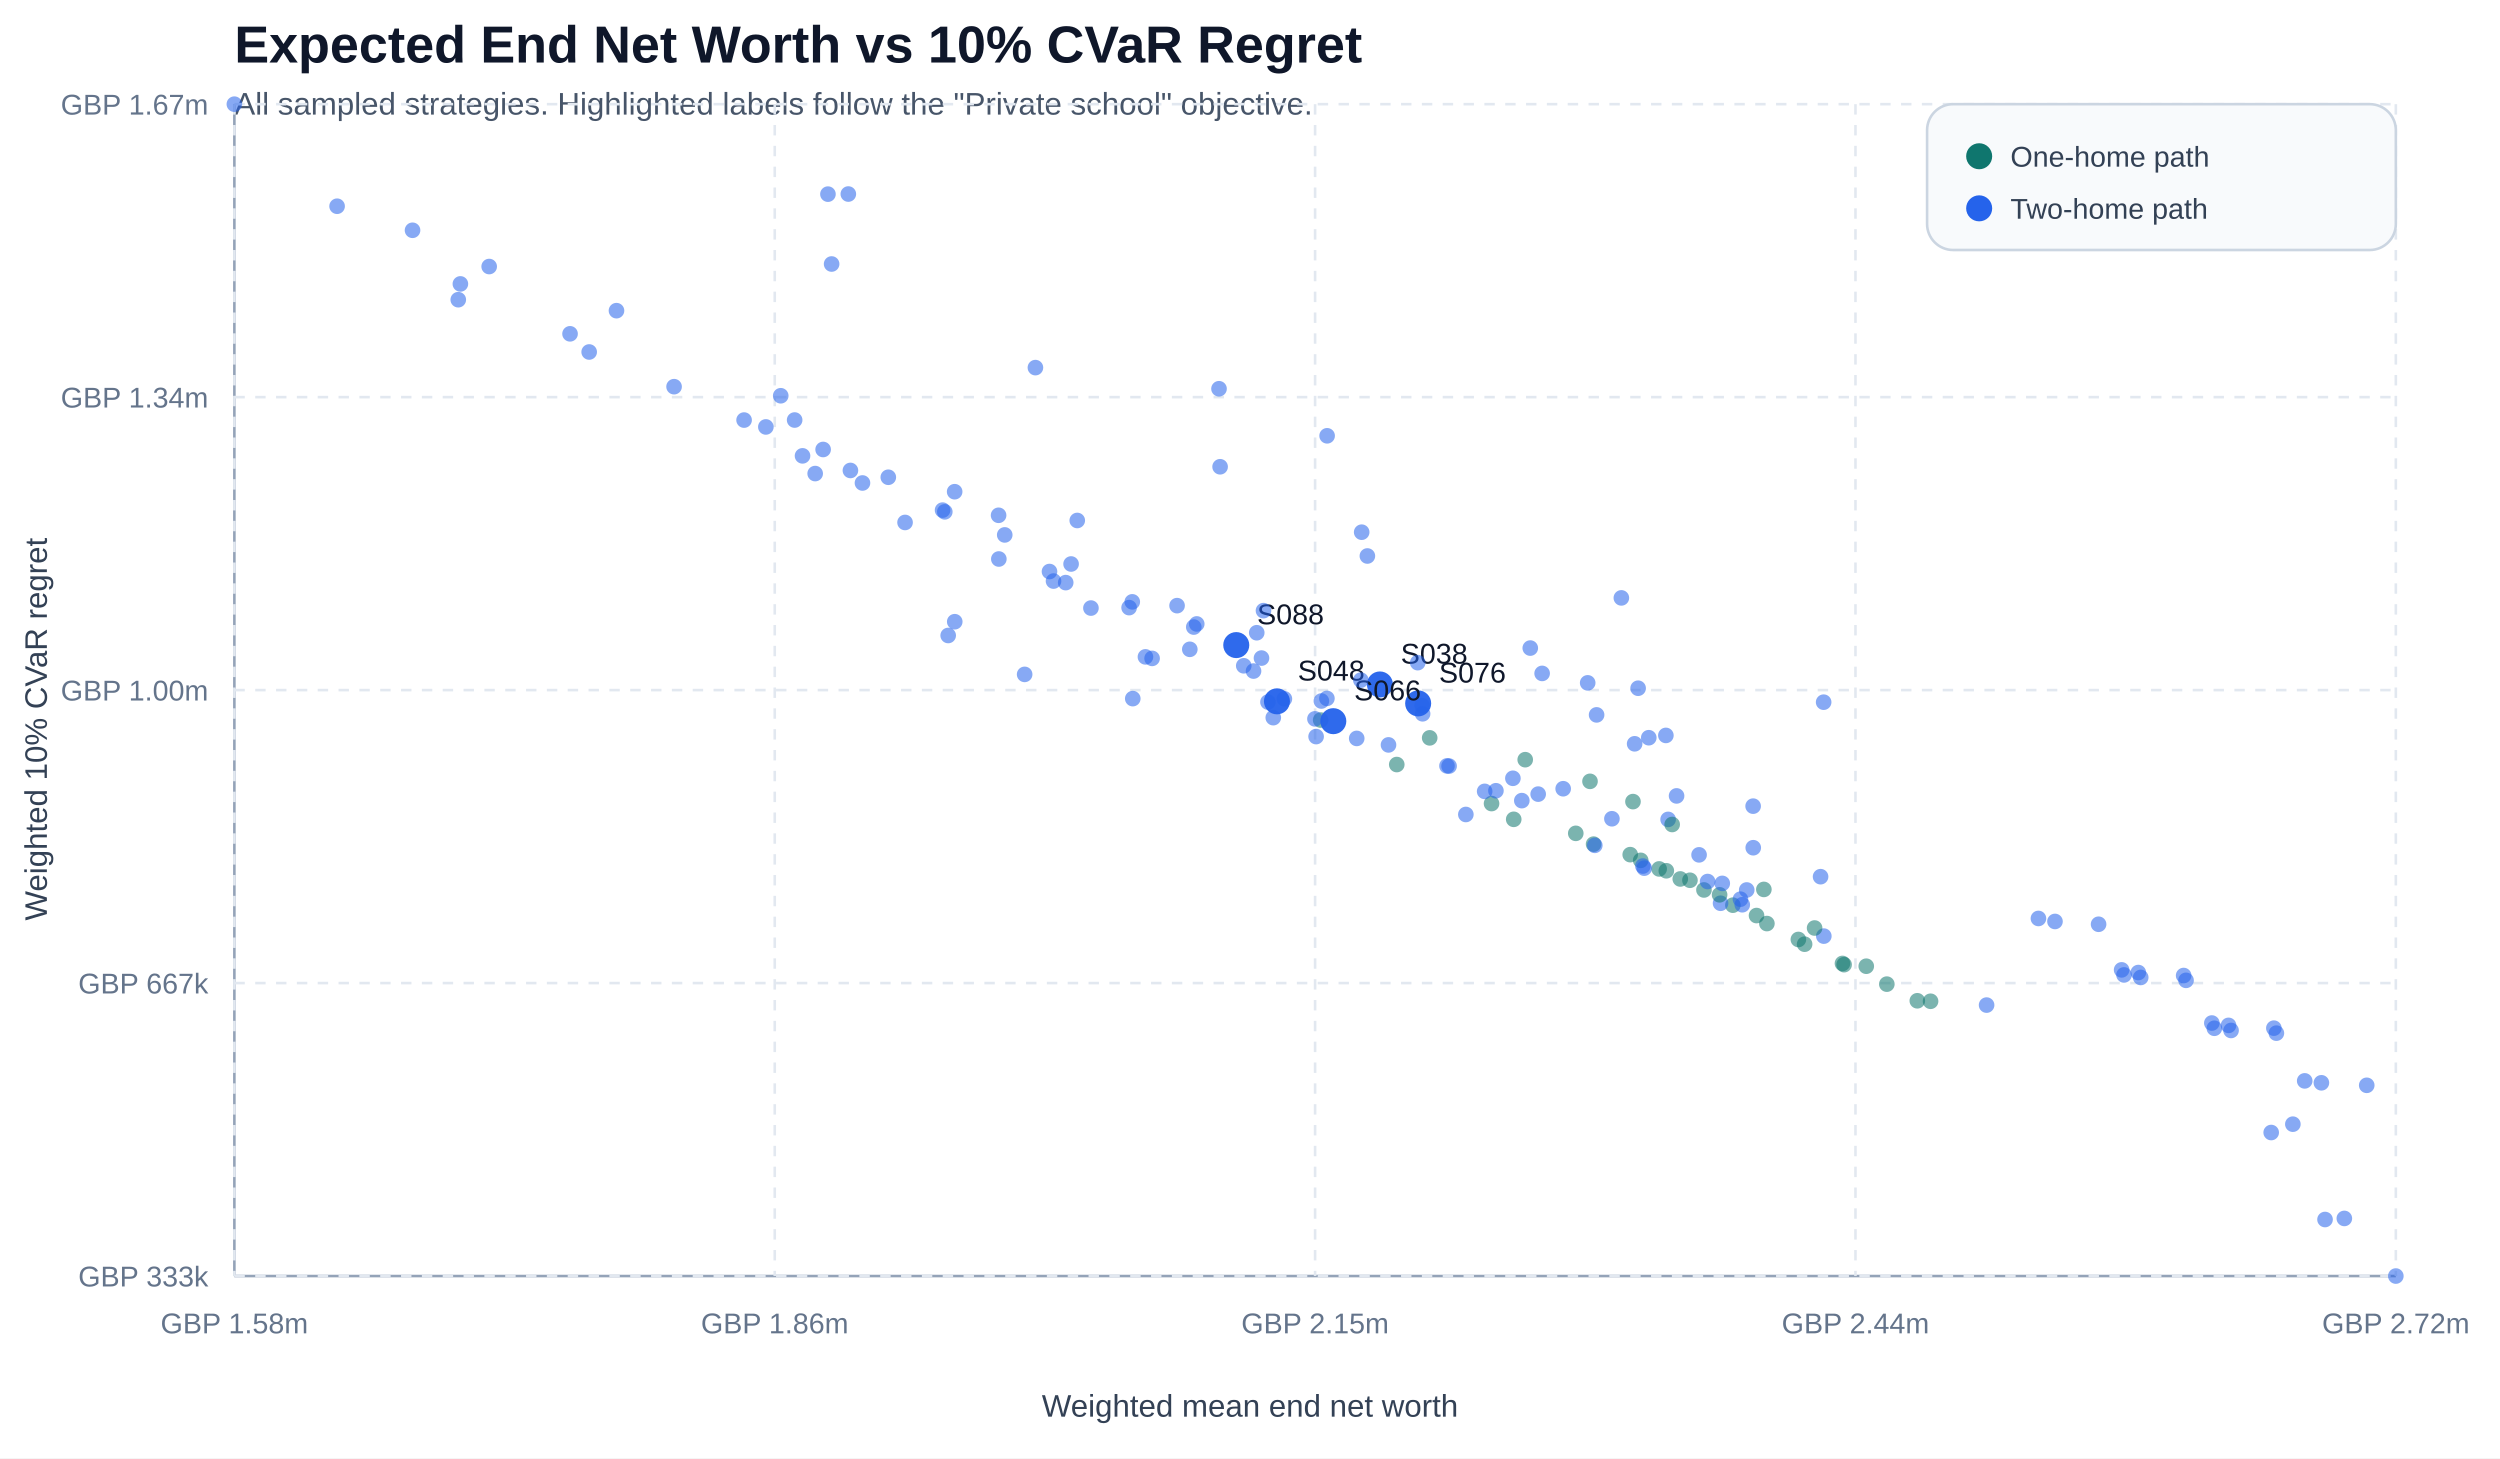
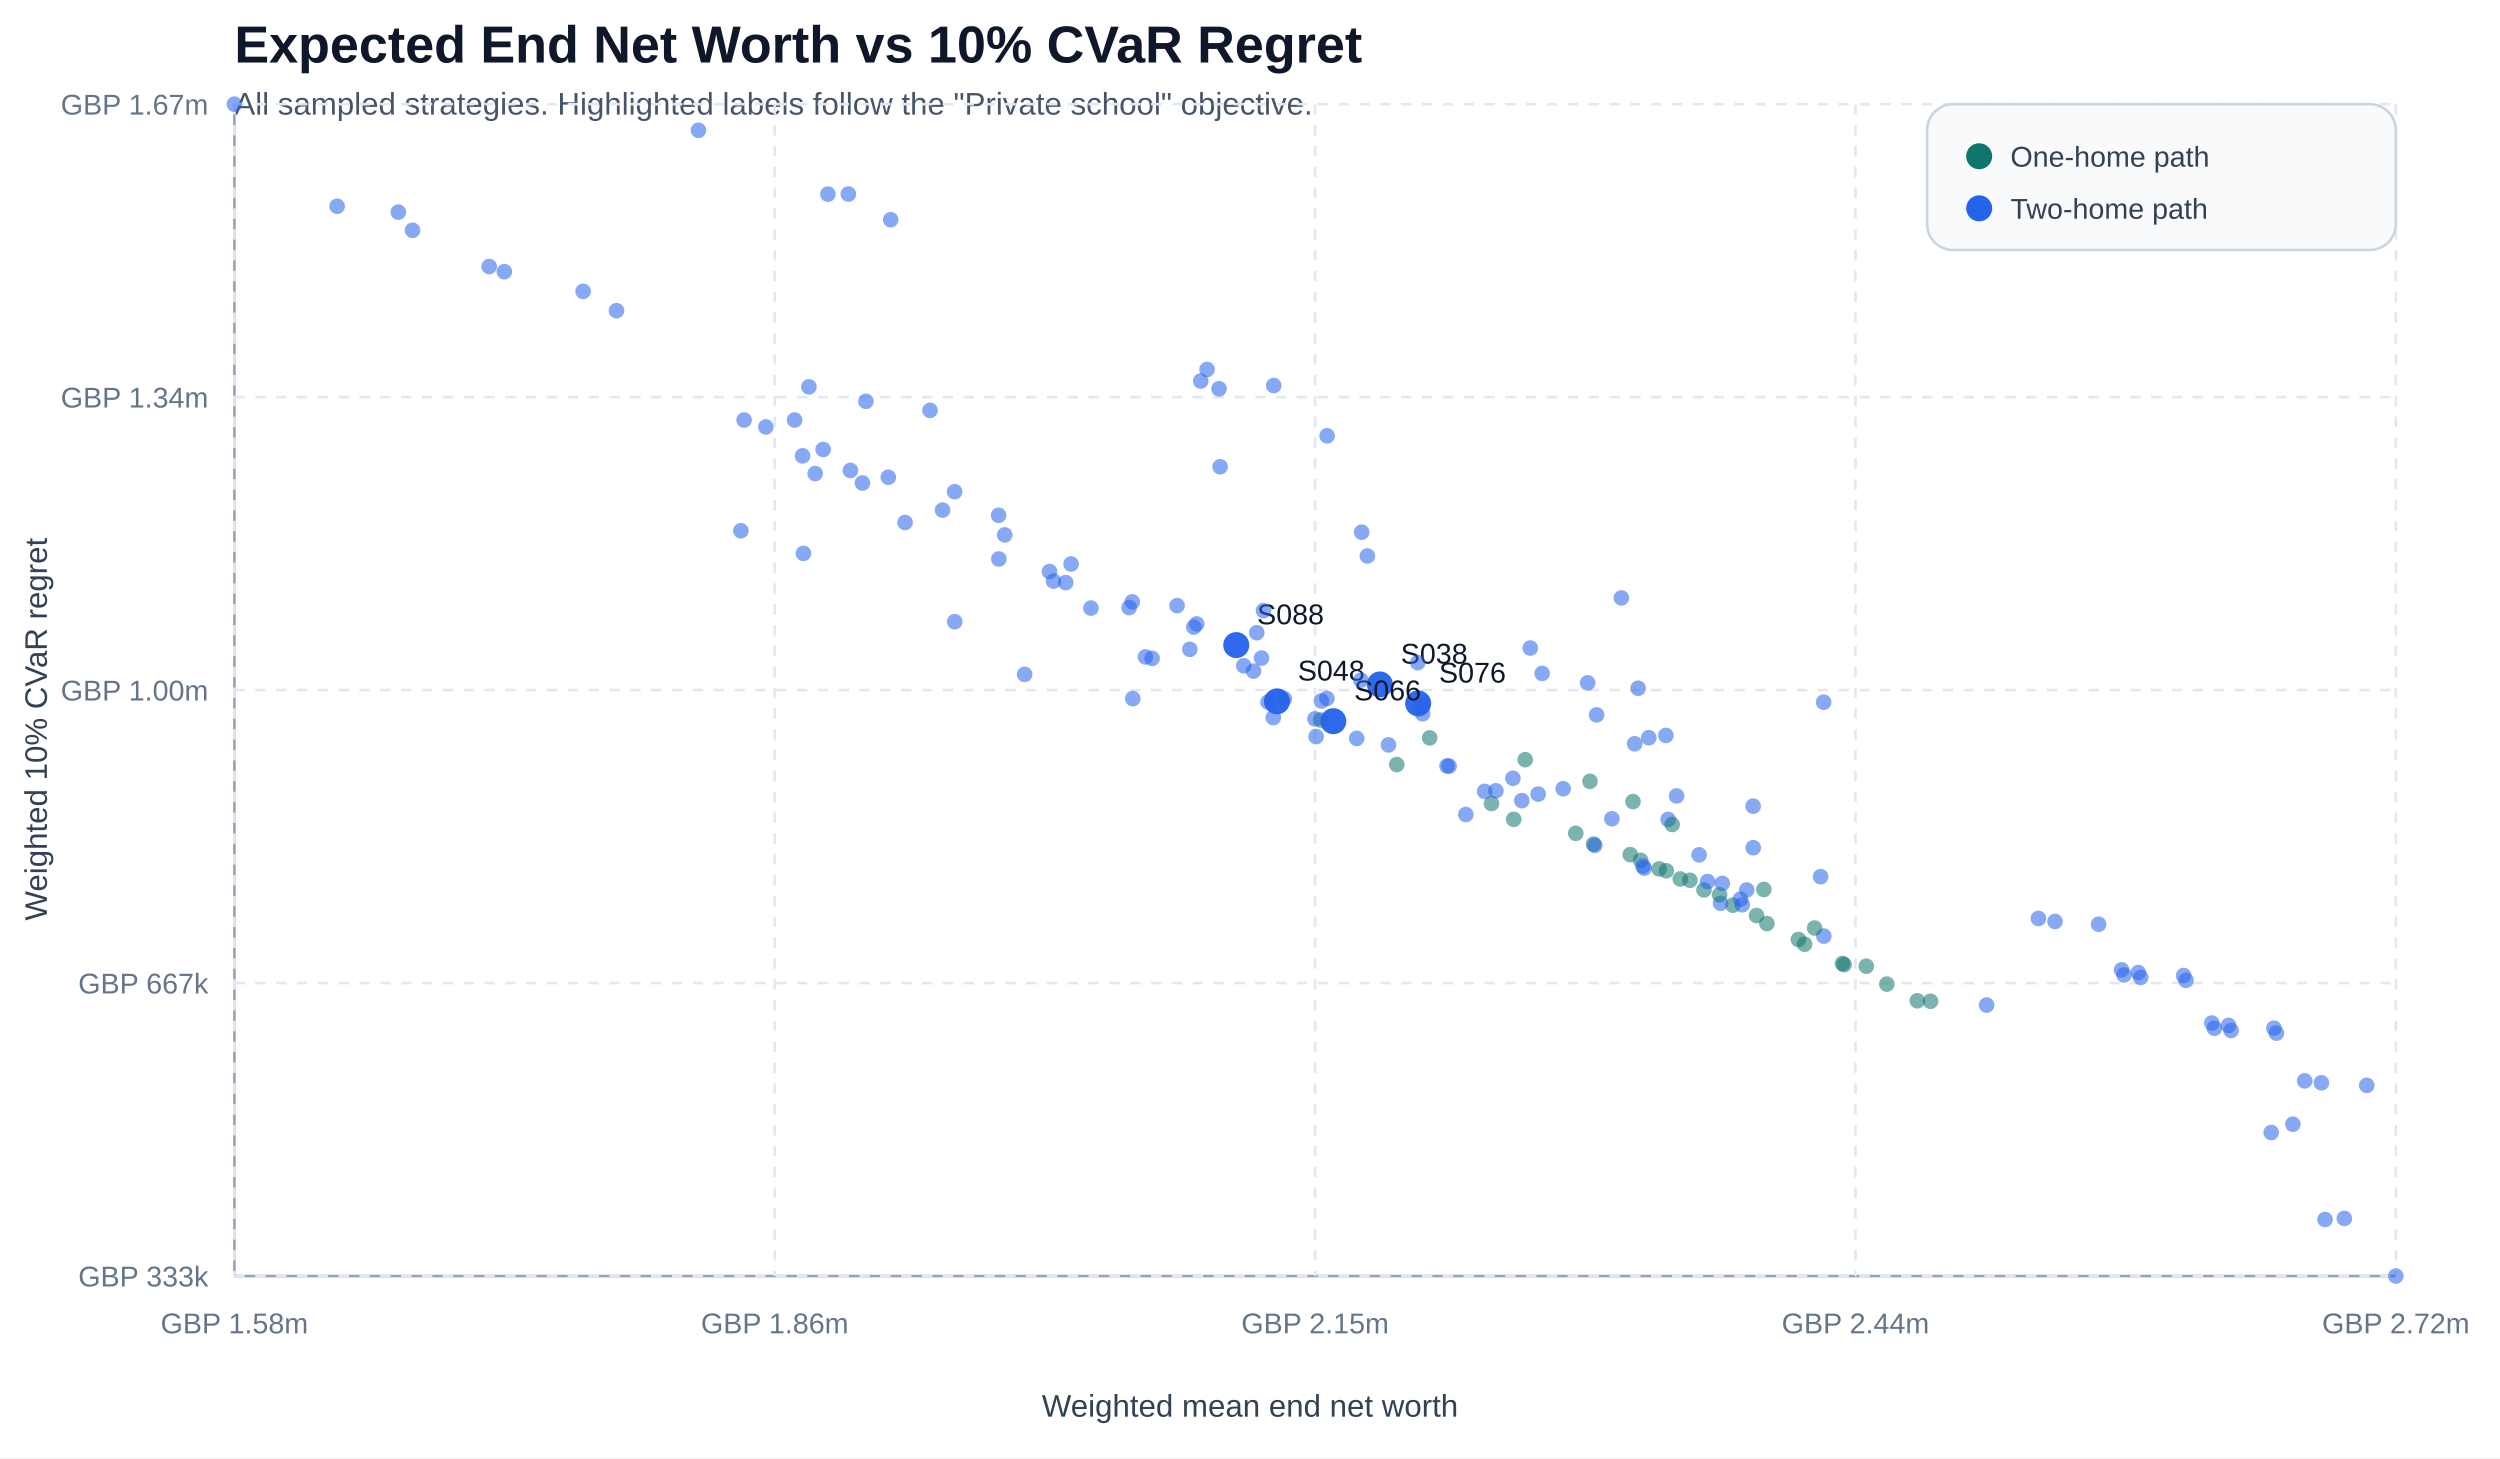
<svg xmlns="http://www.w3.org/2000/svg" width="960" height="560" viewBox="0 0 960 560">
  <rect width="960" height="560" fill="#ffffff" />
  <text x="90" y="24" font-size="20" font-family="Arial, sans-serif" font-weight="700" fill="#0f172a">Expected End Net Worth vs 10% CVaR Regret</text>
  <text x="90" y="44" font-size="12" font-family="Arial, sans-serif" fill="#475569">All sampled strategies. Highlighted labels follow the "Private school" objective.</text>
  <line x1="90" y1="490" x2="920" y2="490" stroke="#94a3b8" />
  <line x1="90" y1="40" x2="90" y2="490" stroke="#94a3b8" />
  <line x1="90" y1="40" x2="90" y2="490" stroke="#e2e8f0" stroke-dasharray="4 4" />
  <line x1="90" y1="490" x2="920" y2="490" stroke="#e2e8f0" stroke-dasharray="4 4" />
  <text x="90" y="512" text-anchor="middle" font-size="11" font-family="Arial, sans-serif" fill="#64748b">GBP 1.58m</text>
  <text x="80" y="494" text-anchor="end" font-size="11" font-family="Arial, sans-serif" fill="#64748b">GBP 333k</text>
  <line x1="297.5" y1="40" x2="297.5" y2="490" stroke="#e2e8f0" stroke-dasharray="4 4" />
  <line x1="90" y1="377.5" x2="920" y2="377.5" stroke="#e2e8f0" stroke-dasharray="4 4" />
  <text x="297.5" y="512" text-anchor="middle" font-size="11" font-family="Arial, sans-serif" fill="#64748b">GBP 1.86m</text>
  <text x="80" y="381.5" text-anchor="end" font-size="11" font-family="Arial, sans-serif" fill="#64748b">GBP 667k</text>
  <line x1="505" y1="40" x2="505" y2="490" stroke="#e2e8f0" stroke-dasharray="4 4" />
  <line x1="90" y1="265" x2="920" y2="265" stroke="#e2e8f0" stroke-dasharray="4 4" />
  <text x="505" y="512" text-anchor="middle" font-size="11" font-family="Arial, sans-serif" fill="#64748b">GBP 2.15m</text>
  <text x="80" y="269" text-anchor="end" font-size="11" font-family="Arial, sans-serif" fill="#64748b">GBP 1.00m</text>
  <line x1="712.5" y1="40" x2="712.5" y2="490" stroke="#e2e8f0" stroke-dasharray="4 4" />
  <line x1="90" y1="152.5" x2="920" y2="152.5" stroke="#e2e8f0" stroke-dasharray="4 4" />
  <text x="712.5" y="512" text-anchor="middle" font-size="11" font-family="Arial, sans-serif" fill="#64748b">GBP 2.44m</text>
  <text x="80" y="156.5" text-anchor="end" font-size="11" font-family="Arial, sans-serif" fill="#64748b">GBP 1.34m</text>
  <line x1="920" y1="40" x2="920" y2="490" stroke="#e2e8f0" stroke-dasharray="4 4" />
  <line x1="90" y1="40" x2="920" y2="40" stroke="#e2e8f0" stroke-dasharray="4 4" />
  <text x="920" y="512" text-anchor="middle" font-size="11" font-family="Arial, sans-serif" fill="#64748b">GBP 2.72m</text>
  <text x="80" y="44" text-anchor="end" font-size="11" font-family="Arial, sans-serif" fill="#64748b">GBP 1.67m</text>
  <polyline points="920,490" fill="none" stroke="#0f766e" stroke-width="2.5" />
  <circle cx="536.357" cy="293.584" r="3" fill="#0f766e" opacity="0.55" />
  <circle cx="581.266" cy="314.62" r="3" fill="#0f766e" opacity="0.55" />
  <circle cx="572.752" cy="308.566" r="3" fill="#0f766e" opacity="0.55" />
  <circle cx="611.939" cy="324.148" r="3" fill="#0f766e" opacity="0.55" />
  <circle cx="605.093" cy="320.006" r="3" fill="#0f766e" opacity="0.55" />
  <circle cx="626.005" cy="328.182" r="3" fill="#0f766e" opacity="0.55" />
  <circle cx="630.032" cy="330.374" r="3" fill="#0f766e" opacity="0.55" />
  <circle cx="507.136" cy="276.5" r="3" fill="#0f766e" opacity="0.55" />
  <circle cx="637.111" cy="333.664" r="3" fill="#0f766e" opacity="0.55" />
  <circle cx="548.999" cy="283.337" r="3" fill="#0f766e" opacity="0.55" />
  <circle cx="493.206" cy="268.352" r="3" fill="#2563eb" opacity="0.55" />
  <circle cx="639.868" cy="334.378" r="3" fill="#0f766e" opacity="0.55" />
  <circle cx="556.45" cy="294.17" r="3" fill="#2563eb" opacity="0.55" />
  <circle cx="533.185" cy="286.042" r="3" fill="#2563eb" opacity="0.55" />
  <circle cx="612.4" cy="324.614" r="3" fill="#2563eb" opacity="0.55" />
  <circle cx="645.226" cy="337.518" r="3" fill="#0f766e" opacity="0.55" />
  <circle cx="585.684" cy="291.719" r="3" fill="#0f766e" opacity="0.55" />
  <circle cx="456.886" cy="249.338" r="3" fill="#2563eb" opacity="0.55" />
  <circle cx="555.642" cy="294.105" r="3" fill="#2563eb" opacity="0.55" />
  <circle cx="507.412" cy="269.185" r="3" fill="#2563eb" opacity="0.55" />
  <circle cx="418.918" cy="233.496" r="3" fill="#2563eb" opacity="0.55" />
  <circle cx="584.376" cy="307.441" r="3" fill="#2563eb" opacity="0.55" />
  <circle cx="481.358" cy="257.686" r="3" fill="#2563eb" opacity="0.55" />
  <circle cx="648.939" cy="338.018" r="3" fill="#0f766e" opacity="0.55" />
  <circle cx="654.322" cy="341.744" r="3" fill="#0f766e" opacity="0.55" />
  <circle cx="477.601" cy="255.661" r="3" fill="#2563eb" opacity="0.55" />
  <circle cx="630.873" cy="332.556" r="3" fill="#2563eb" opacity="0.55" />
  <circle cx="484.412" cy="252.699" r="3" fill="#2563eb" opacity="0.55" />
  <circle cx="458.408" cy="240.79" r="3" fill="#2563eb" opacity="0.55" />
  <circle cx="383.555" cy="214.656" r="3" fill="#2563eb" opacity="0.55" />
  <circle cx="433.577" cy="233.325" r="3" fill="#2563eb" opacity="0.55" />
  <circle cx="403.006" cy="219.469" r="3" fill="#2563eb" opacity="0.55" />
  <circle cx="434.98" cy="268.269" r="3" fill="#2563eb" opacity="0.55" />
  <circle cx="610.562" cy="300.037" r="3" fill="#0f766e" opacity="0.55" />
  <circle cx="544.574" cy="270.106" r="5" fill="#2563eb" opacity="0.95" />
  <text x="552.574" y="262.106" font-size="11" font-family="Arial, sans-serif" fill="#0f172a">S076</text>
  <circle cx="529.886" cy="262.833" r="5" fill="#2563eb" opacity="0.95" />
  <text x="537.886" y="254.833" font-size="11" font-family="Arial, sans-serif" fill="#0f172a">S038</text>
  <circle cx="411.298" cy="216.575" r="3" fill="#2563eb" opacity="0.55" />
  <circle cx="670.74" cy="341.754" r="3" fill="#2563eb" opacity="0.55" />
  <circle cx="673.203" cy="309.56" r="3" fill="#2563eb" opacity="0.55" />
  <circle cx="511.989" cy="276.93" r="5" fill="#2563eb" opacity="0.95" />
  <text x="519.989" y="268.93" font-size="11" font-family="Arial, sans-serif" fill="#0f172a">S066</text>
  <circle cx="665.429" cy="347.592" r="3" fill="#0f766e" opacity="0.55" />
  <circle cx="669.032" cy="347.423" r="3" fill="#2563eb" opacity="0.55" />
  <circle cx="590.659" cy="304.942" r="3" fill="#2563eb" opacity="0.55" />
  <circle cx="409.229" cy="223.723" r="3" fill="#2563eb" opacity="0.55" />
  <circle cx="347.541" cy="200.623" r="3" fill="#2563eb" opacity="0.55" />
  <circle cx="673.246" cy="325.525" r="3" fill="#2563eb" opacity="0.55" />
  <circle cx="509.531" cy="268.19" r="3" fill="#2563eb" opacity="0.55" />
  <circle cx="434.792" cy="231.111" r="3" fill="#2563eb" opacity="0.55" />
  <circle cx="660.694" cy="346.85" r="3" fill="#2563eb" opacity="0.55" />
  <circle cx="361.945" cy="195.886" r="3" fill="#2563eb" opacity="0.55" />
  <circle cx="385.816" cy="205.407" r="3" fill="#2563eb" opacity="0.55" />
  <circle cx="600.258" cy="302.873" r="3" fill="#2563eb" opacity="0.55" />
  <circle cx="643.803" cy="305.628" r="3" fill="#2563eb" opacity="0.55" />
  <circle cx="920" cy="490" r="3" fill="#2563eb" opacity="0.55" />
  <circle cx="668.329" cy="345.286" r="3" fill="#2563eb" opacity="0.55" />
  <circle cx="618.974" cy="314.402" r="3" fill="#2563eb" opacity="0.55" />
  <circle cx="633.128" cy="283.283" r="3" fill="#2563eb" opacity="0.55" />
  <circle cx="490.347" cy="269.316" r="5" fill="#2563eb" opacity="0.95" />
  <text x="498.347" y="261.316" font-size="11" font-family="Arial, sans-serif" fill="#0f172a">S048</text>
  <circle cx="652.444" cy="328.262" r="3" fill="#2563eb" opacity="0.55" />
  <circle cx="592.178" cy="258.593" r="3" fill="#2563eb" opacity="0.55" />
  <circle cx="639.697" cy="282.403" r="3" fill="#2563eb" opacity="0.55" />
  <circle cx="678.488" cy="354.647" r="3" fill="#0f766e" opacity="0.55" />
  <circle cx="580.952" cy="298.865" r="3" fill="#2563eb" opacity="0.55" />
  <circle cx="640.558" cy="314.653" r="3" fill="#2563eb" opacity="0.55" />
  <circle cx="900.225" cy="467.879" r="3" fill="#2563eb" opacity="0.55" />
  <circle cx="700.348" cy="359.465" r="3" fill="#2563eb" opacity="0.55" />
  <circle cx="892.812" cy="468.293" r="3" fill="#2563eb" opacity="0.55" />
  <circle cx="520.978" cy="283.553" r="3" fill="#2563eb" opacity="0.55" />
  <circle cx="562.885" cy="312.762" r="3" fill="#2563eb" opacity="0.55" />
  <circle cx="341.109" cy="183.266" r="3" fill="#2563eb" opacity="0.55" />
  <circle cx="660.326" cy="343.607" r="3" fill="#0f766e" opacity="0.55" />
  <circle cx="629.04" cy="264.281" r="3" fill="#2563eb" opacity="0.55" />
  <circle cx="504.938" cy="276.045" r="3" fill="#2563eb" opacity="0.55" />
  <circle cx="872.139" cy="434.892" r="3" fill="#2563eb" opacity="0.55" />
  <circle cx="880.457" cy="431.684" r="3" fill="#2563eb" opacity="0.55" />
  <circle cx="326.561" cy="180.656" r="3" fill="#2563eb" opacity="0.55" />
  <circle cx="313.028" cy="181.851" r="3" fill="#2563eb" opacity="0.55" />
  <circle cx="908.824" cy="416.758" r="3" fill="#2563eb" opacity="0.55" />
  <circle cx="331.189" cy="185.466" r="3" fill="#2563eb" opacity="0.55" />
  <circle cx="587.624" cy="248.859" r="3" fill="#2563eb" opacity="0.55" />
  <circle cx="891.417" cy="415.797" r="3" fill="#2563eb" opacity="0.55" />
  <circle cx="609.672" cy="262.217" r="3" fill="#2563eb" opacity="0.55" />
  <circle cx="692.968" cy="362.573" r="3" fill="#0f766e" opacity="0.55" />
  <circle cx="474.724" cy="247.715" r="5" fill="#2563eb" opacity="0.95" />
  <text x="482.724" y="239.715" font-size="11" font-family="Arial, sans-serif" fill="#0f172a">S088</text>
-   <circle cx="362.801" cy="196.547" r="3" fill="#2563eb" opacity="0.55" />
  <circle cx="885.004" cy="415.056" r="3" fill="#2563eb" opacity="0.55" />
  <circle cx="661.35" cy="339.225" r="3" fill="#2563eb" opacity="0.55" />
  <circle cx="655.727" cy="338.509" r="3" fill="#2563eb" opacity="0.55" />
  <circle cx="294.089" cy="163.942" r="3" fill="#2563eb" opacity="0.55" />
  <circle cx="613.092" cy="274.515" r="3" fill="#2563eb" opacity="0.55" />
  <circle cx="627.702" cy="285.619" r="3" fill="#2563eb" opacity="0.55" />
  <circle cx="874.133" cy="396.731" r="3" fill="#2563eb" opacity="0.55" />
  <circle cx="525.074" cy="213.501" r="3" fill="#2563eb" opacity="0.55" />
  <circle cx="873.165" cy="394.814" r="3" fill="#2563eb" opacity="0.55" />
  <circle cx="285.73" cy="161.307" r="3" fill="#2563eb" opacity="0.55" />
  <circle cx="485.18" cy="234.486" r="3" fill="#2563eb" opacity="0.55" />
  <circle cx="316.08" cy="172.604" r="3" fill="#2563eb" opacity="0.55" />
  <circle cx="856.726" cy="395.698" r="3" fill="#2563eb" opacity="0.55" />
  <circle cx="570.106" cy="303.885" r="3" fill="#2563eb" opacity="0.55" />
  <circle cx="855.759" cy="393.746" r="3" fill="#2563eb" opacity="0.55" />
  <circle cx="574.432" cy="303.65" r="3" fill="#2563eb" opacity="0.55" />
  <circle cx="850.313" cy="394.852" r="3" fill="#2563eb" opacity="0.55" />
  <circle cx="849.345" cy="392.844" r="3" fill="#2563eb" opacity="0.55" />
  <circle cx="708.137" cy="370.435" r="3" fill="#0f766e" opacity="0.55" />
  <circle cx="762.85" cy="385.955" r="3" fill="#2563eb" opacity="0.55" />
  <circle cx="522.567" cy="261.167" r="3" fill="#2563eb" opacity="0.55" />
  <circle cx="839.442" cy="376.455" r="3" fill="#2563eb" opacity="0.55" />
  <circle cx="699.1" cy="336.646" r="3" fill="#2563eb" opacity="0.55" />
  <circle cx="838.519" cy="374.605" r="3" fill="#2563eb" opacity="0.55" />
  <circle cx="442.407" cy="252.821" r="3" fill="#2563eb" opacity="0.55" />
  <circle cx="822.035" cy="375.343" r="3" fill="#2563eb" opacity="0.55" />
  <circle cx="439.851" cy="252.237" r="3" fill="#2563eb" opacity="0.55" />
  <circle cx="821.115" cy="373.46" r="3" fill="#2563eb" opacity="0.55" />
  <circle cx="544.408" cy="254.459" r="3" fill="#2563eb" opacity="0.55" />
  <circle cx="546.088" cy="270.938" r="3" fill="#2563eb" opacity="0.55" />
  <circle cx="815.622" cy="374.372" r="3" fill="#2563eb" opacity="0.55" />
  <circle cx="814.703" cy="372.432" r="3" fill="#2563eb" opacity="0.55" />
  <circle cx="627.063" cy="307.816" r="3" fill="#0f766e" opacity="0.55" />
  <circle cx="631.384" cy="333.375" r="3" fill="#2563eb" opacity="0.55" />
  <circle cx="366.622" cy="238.738" r="3" fill="#2563eb" opacity="0.55" />
  <circle cx="468.519" cy="179.238" r="3" fill="#2563eb" opacity="0.55" />
  <circle cx="522.884" cy="204.362" r="3" fill="#2563eb" opacity="0.55" />
  <circle cx="741.334" cy="384.488" r="3" fill="#0f766e" opacity="0.55" />
  <circle cx="736.248" cy="384.299" r="3" fill="#0f766e" opacity="0.55" />
  <circle cx="482.589" cy="242.973" r="3" fill="#2563eb" opacity="0.55" />
  <circle cx="805.856" cy="354.913" r="3" fill="#2563eb" opacity="0.55" />
  <circle cx="459.547" cy="239.593" r="3" fill="#2563eb" opacity="0.55" />
  <circle cx="724.542" cy="377.911" r="3" fill="#0f766e" opacity="0.55" />
  <circle cx="789.113" cy="353.842" r="3" fill="#2563eb" opacity="0.55" />
  <circle cx="674.506" cy="351.573" r="3" fill="#0f766e" opacity="0.55" />
  <circle cx="782.758" cy="352.689" r="3" fill="#2563eb" opacity="0.55" />
  <circle cx="716.645" cy="371.027" r="3" fill="#0f766e" opacity="0.55" />
  <circle cx="707.506" cy="369.962" r="3" fill="#0f766e" opacity="0.55" />
-   <circle cx="258.844" cy="148.486" r="3" fill="#2563eb" opacity="0.55" />
  <circle cx="690.578" cy="360.757" r="3" fill="#0f766e" opacity="0.55" />
-   <circle cx="413.666" cy="199.865" r="3" fill="#2563eb" opacity="0.55" />
  <circle cx="696.806" cy="356.356" r="3" fill="#0f766e" opacity="0.55" />
  <circle cx="488.939" cy="275.579" r="3" fill="#2563eb" opacity="0.55" />
  <circle cx="505.385" cy="282.846" r="3" fill="#2563eb" opacity="0.55" />
-   <circle cx="218.898" cy="128.186" r="3" fill="#2563eb" opacity="0.55" />
  <circle cx="677.325" cy="341.54" r="3" fill="#0f766e" opacity="0.55" />
-   <circle cx="397.6" cy="141.167" r="3" fill="#2563eb" opacity="0.55" />
  <circle cx="642.112" cy="316.605" r="3" fill="#0f766e" opacity="0.55" />
-   <circle cx="364.104" cy="244.027" r="3" fill="#2563eb" opacity="0.55" />
  <circle cx="393.461" cy="258.964" r="3" fill="#2563eb" opacity="0.55" />
  <circle cx="700.278" cy="269.639" r="3" fill="#2563eb" opacity="0.55" />
  <circle cx="404.552" cy="223.127" r="3" fill="#2563eb" opacity="0.55" />
  <circle cx="546.282" cy="274.095" r="3" fill="#2563eb" opacity="0.55" />
-   <circle cx="319.341" cy="101.377" r="3" fill="#2563eb" opacity="0.55" />
-   <circle cx="226.245" cy="135.163" r="3" fill="#2563eb" opacity="0.55" />
-   <circle cx="299.799" cy="151.971" r="3" fill="#2563eb" opacity="0.55" />
  <circle cx="622.601" cy="229.591" r="3" fill="#2563eb" opacity="0.55" />
-   <circle cx="176.788" cy="109.023" r="3" fill="#2563eb" opacity="0.55" />
  <circle cx="486.902" cy="269.593" r="3" fill="#2563eb" opacity="0.55" />
+   <circle cx="461.087" cy="146.311" r="3" fill="#2563eb" opacity="0.55" />
+   <circle cx="332.522" cy="154.1" r="3" fill="#2563eb" opacity="0.55" />
  <circle cx="451.993" cy="232.566" r="3" fill="#2563eb" opacity="0.55" />
-   <circle cx="175.976" cy="115.087" r="3" fill="#2563eb" opacity="0.55" />
+   <circle cx="284.484" cy="203.813" r="3" fill="#2563eb" opacity="0.55" />
  <circle cx="509.613" cy="167.347" r="3" fill="#2563eb" opacity="0.55" />
+   <circle cx="463.509" cy="141.868" r="3" fill="#2563eb" opacity="0.55" />
+   <circle cx="489.105" cy="148.053" r="3" fill="#2563eb" opacity="0.55" />
+   <circle cx="308.525" cy="212.506" r="3" fill="#2563eb" opacity="0.55" />
  <circle cx="383.457" cy="197.872" r="3" fill="#2563eb" opacity="0.55" />
  <circle cx="366.585" cy="188.816" r="3" fill="#2563eb" opacity="0.55" />
  <circle cx="468.102" cy="149.28" r="3" fill="#2563eb" opacity="0.55" />
+   <circle cx="357.123" cy="157.594" r="3" fill="#2563eb" opacity="0.55" />
+   <circle cx="310.607" cy="148.556" r="3" fill="#2563eb" opacity="0.55" />
  <circle cx="308.172" cy="175.047" r="3" fill="#2563eb" opacity="0.55" />
+   <circle cx="342.029" cy="84.367" r="3" fill="#2563eb" opacity="0.55" />
+   <circle cx="223.911" cy="111.892" r="3" fill="#2563eb" opacity="0.55" />
  <circle cx="305.141" cy="161.291" r="3" fill="#2563eb" opacity="0.55" />
  <circle cx="236.728" cy="119.298" r="3" fill="#2563eb" opacity="0.55" />
+   <circle cx="268.195" cy="50.037" r="3" fill="#2563eb" opacity="0.55" />
+   <circle cx="152.951" cy="81.459" r="3" fill="#2563eb" opacity="0.55" />
+   <circle cx="193.678" cy="104.325" r="3" fill="#2563eb" opacity="0.55" />
  <circle cx="325.758" cy="74.51" r="3" fill="#2563eb" opacity="0.55" />
  <circle cx="317.931" cy="74.55" r="3" fill="#2563eb" opacity="0.55" />
  <circle cx="187.846" cy="102.351" r="3" fill="#2563eb" opacity="0.55" />
  <circle cx="158.413" cy="88.43" r="3" fill="#2563eb" opacity="0.55" />
  <circle cx="129.443" cy="79.194" r="3" fill="#2563eb" opacity="0.55" />
  <circle cx="90" cy="40" r="3" fill="#2563eb" opacity="0.55" />
  <text x="480" y="544" text-anchor="middle" font-size="12" font-family="Arial, sans-serif" fill="#334155">Weighted mean end net worth</text>
  <text x="18" y="280" transform="rotate(-90 18 280)" text-anchor="middle" font-size="12" font-family="Arial, sans-serif" fill="#334155">Weighted 10% CVaR regret</text>
  <rect x="740" y="40" width="180" height="56" rx="10" fill="#f8fafc" stroke="#cbd5e1" />
  <circle cx="760" cy="60" r="5" fill="#0f766e" />
  <text x="772" y="64" font-size="11" font-family="Arial, sans-serif" fill="#334155">One-home path</text>
  <circle cx="760" cy="80" r="5" fill="#2563eb" />
  <text x="772" y="84" font-size="11" font-family="Arial, sans-serif" fill="#334155">Two-home path</text>
</svg>
